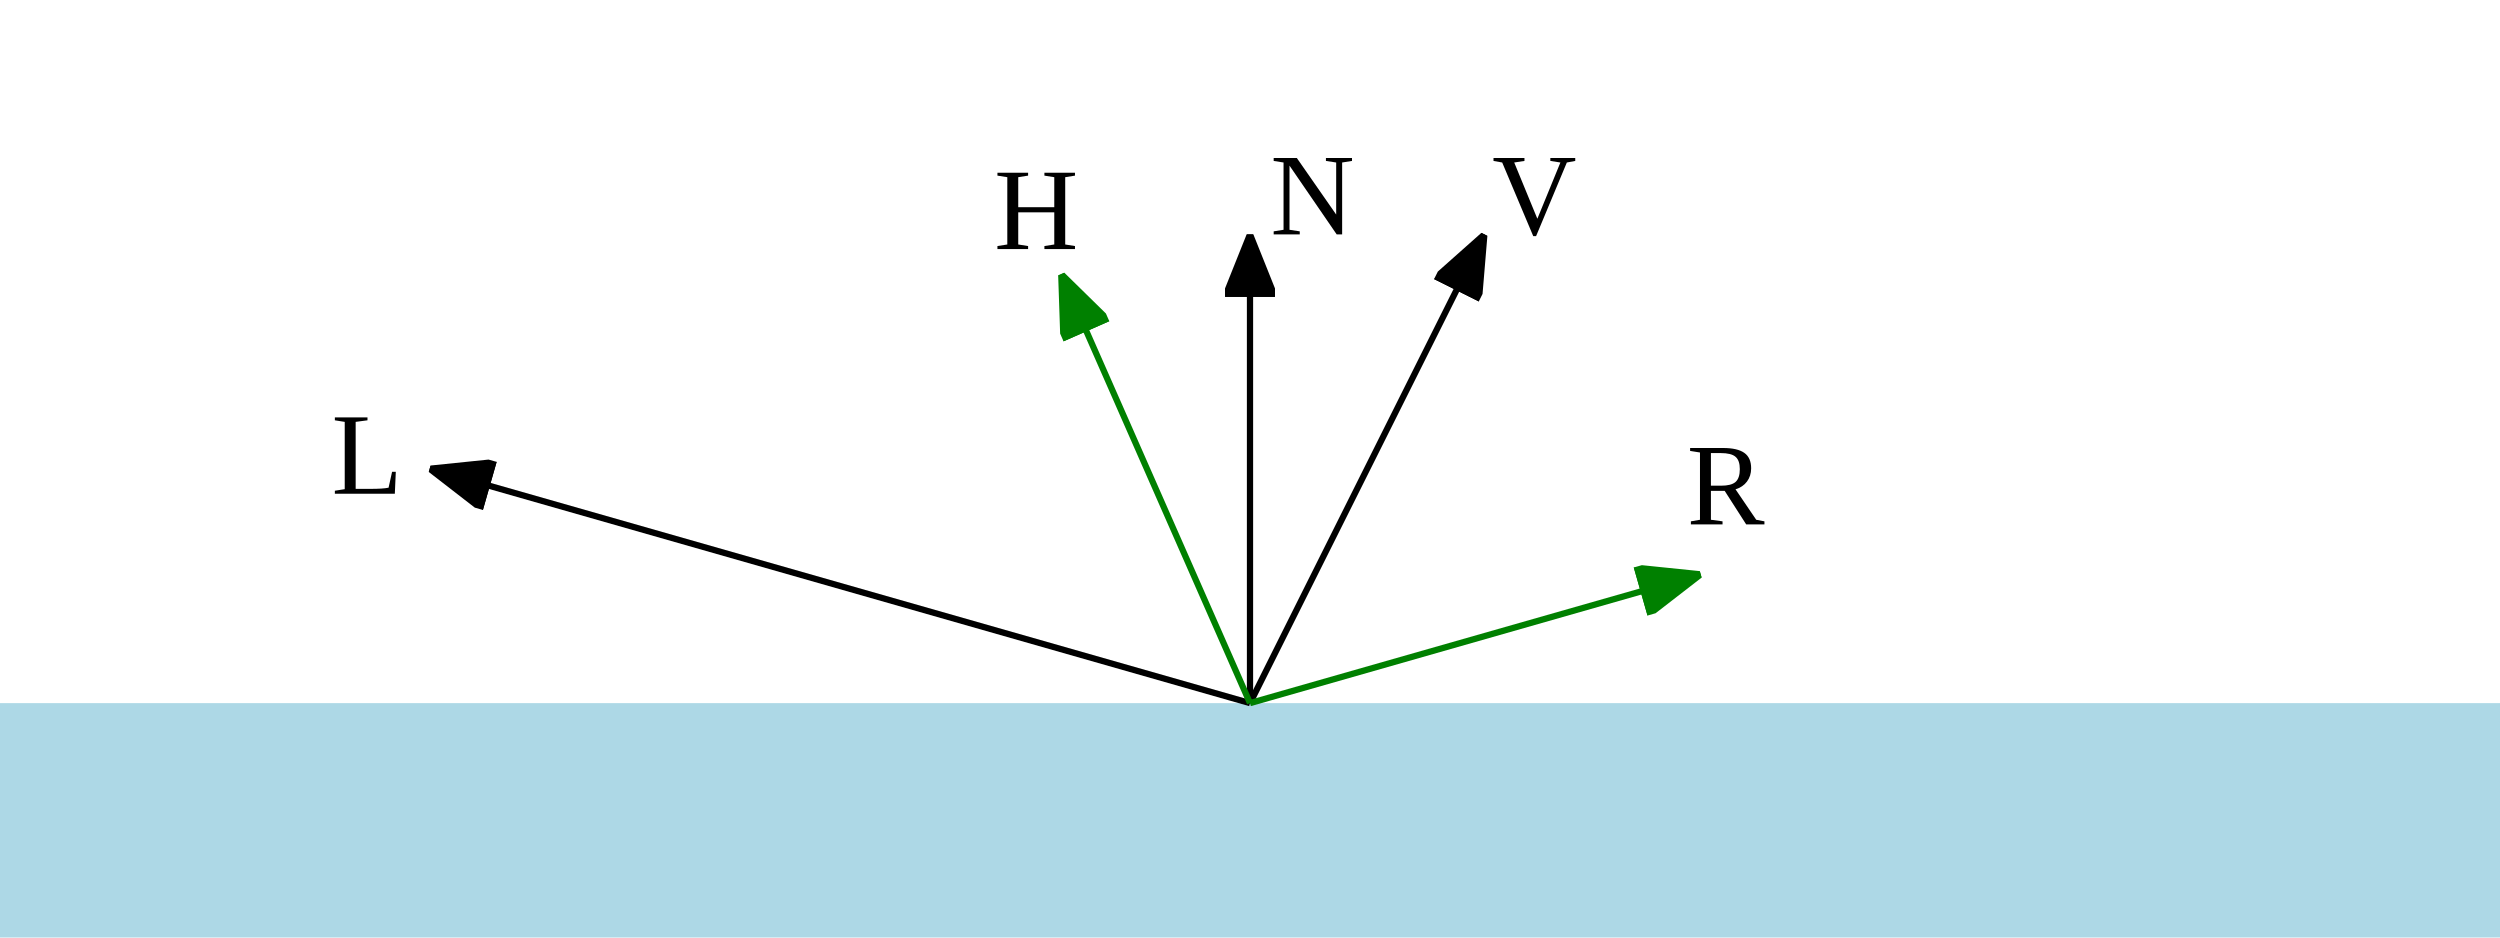
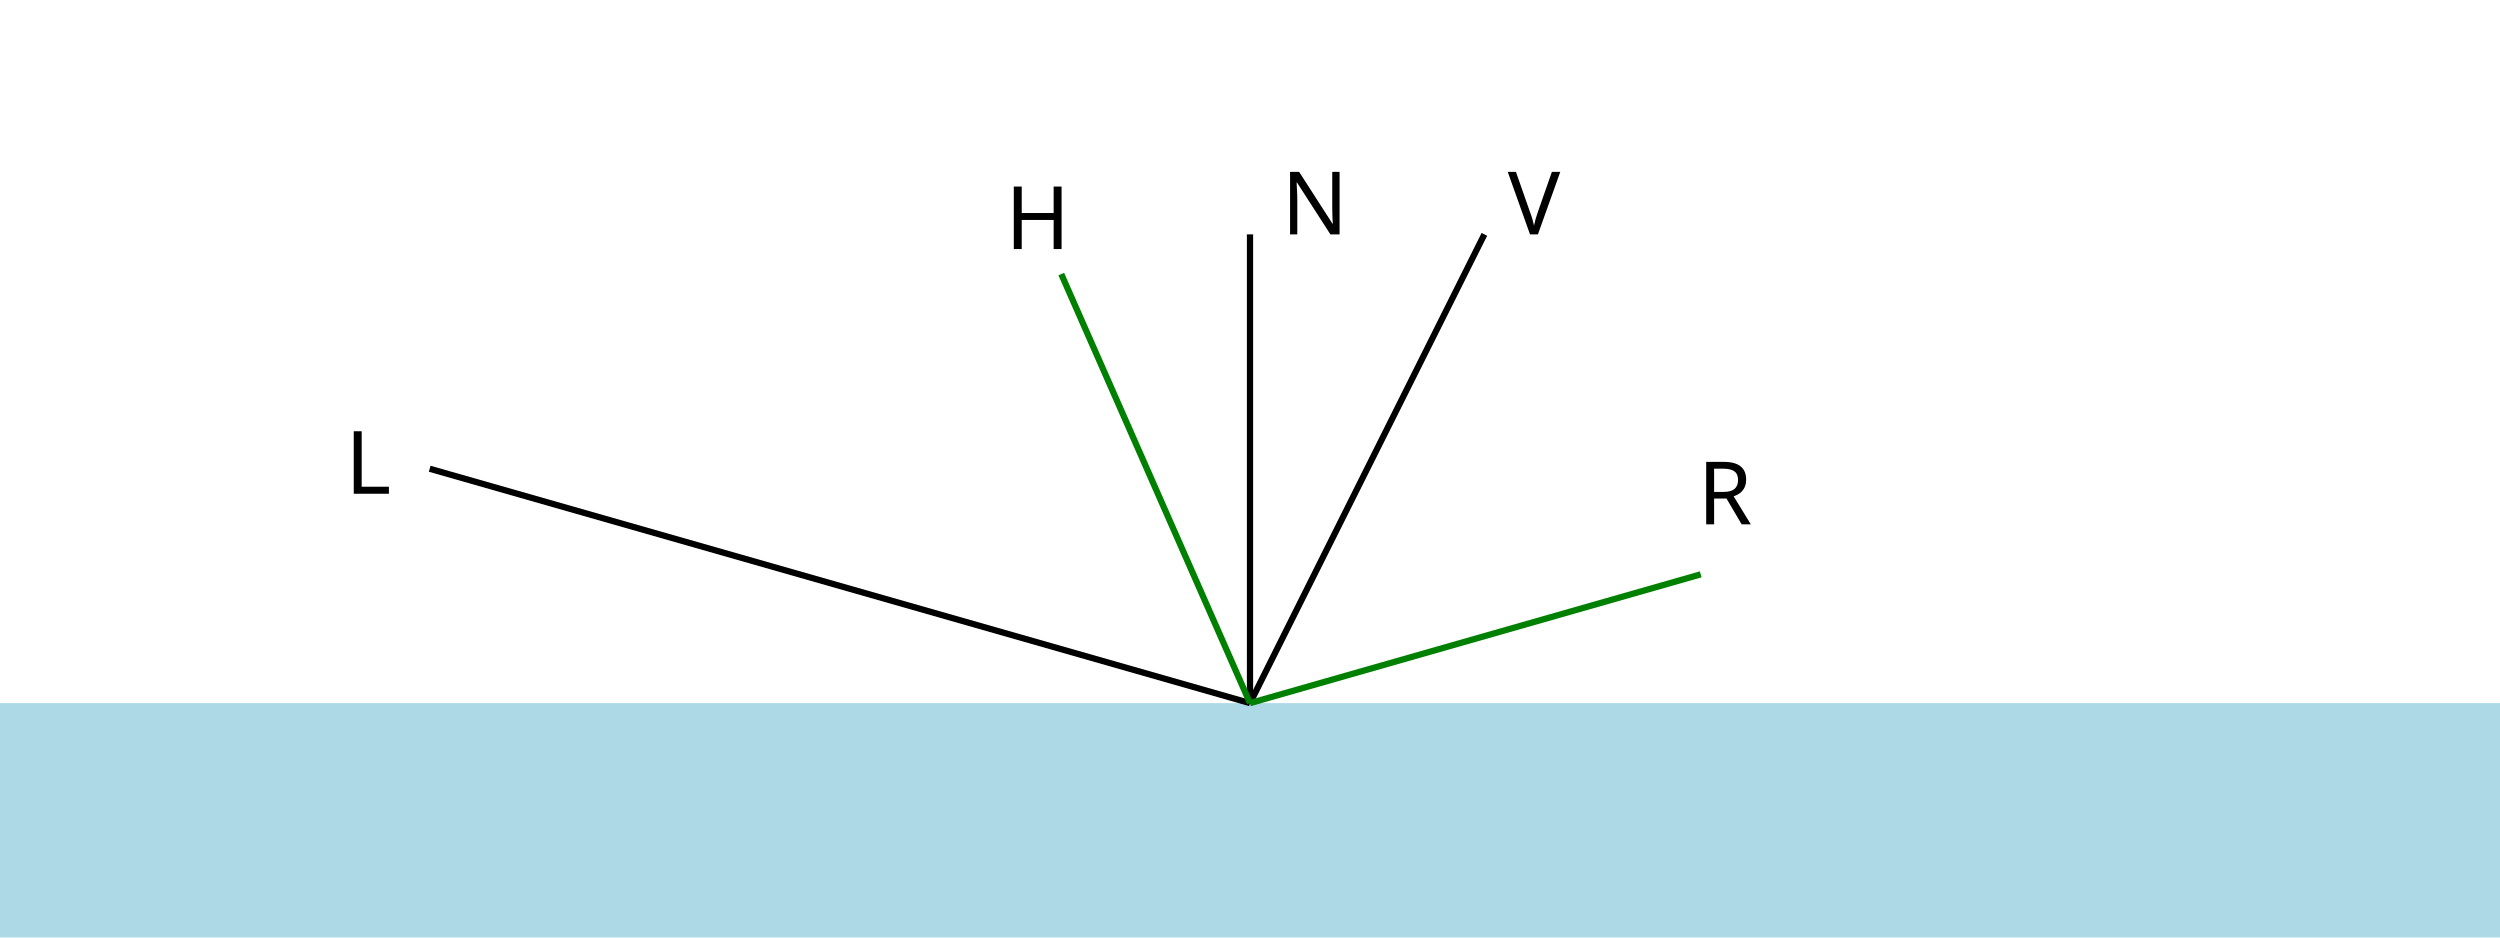
- <svg xmlns="http://www.w3.org/2000/svg" version="1.1" height="150px" width="400px">
-   <style type="text/css">.point
- {
- 	fill: black;
- 	stroke: none;
- }
- 
- .src_arrowhead
- {
- 	fill: black;
- 	stroke: black;
- }
- 
- .dir_arrowhead
- {
- 	fill: green;
- 	stroke: green;
- }
- 
- .normal_direction
- {
- 	marker-end: url(#dir_arrow);
- 	stroke: green;
- 	stroke-width: 1px;
- }
- 
- .label
- {
- 	font-size: 14pt;
- 	stroke: none;
- 	text-anchor: middle;
- 	fill: black;
- }
- 
- .surface
- {
- 	fill: lightblue;
- 	stroke: none;
- }
- 
- .src_direction
- {
- 	marker-end: url(#src_arrow);
- 	stroke: black;
- 	stroke-width: 1px;
- }</style>
-   <defs>
-     <marker markerWidth="10" markerHeight="8" refX="10" refY="4" markerUnits="userSpaceOnUse" orient="auto" id="dir_arrow">
-       <path d="M 10 4 L 0 0 L 0 8 Z" class="dir_arrowhead" />
-     </marker>
-     <marker markerWidth="10" markerHeight="8" refX="10" refY="4" markerUnits="userSpaceOnUse" orient="auto" id="src_arrow">
-       <path d="M 10 4 L 0 0 L 0 8 Z" class="src_arrowhead" />
-     </marker>
-   </defs>
-   <rect y="112.5" x="0" height="37.5" width="400" class="surface" />
-   <line x2="200" y2="37.5" y1="112.5" x1="200" class="src_direction" />
-   <line x2="68.75" y2="75" y1="112.5" x1="200" class="src_direction" />
-   <line x2="237.5" y2="37.5" y1="112.5" x1="200" class="src_direction" />
-   <line x2="272.114" y2="91.896" y1="112.5" x1="200" class="normal_direction" />
-   <line x2="169.8" y2="43.849" y1="112.5" x1="200" class="normal_direction" />
-   <text y="37.5" x="210" class="label">N</text>
-   <text y="79" x="58.75" class="label">L</text>
-   <text y="37.5" x="245.5" class="label">V</text>
-   <text y="83.896" x="276.114" class="label">R</text>
-   <text y="39.849" x="165.8" class="label">H</text>
+ <svg xmlns="http://www.w3.org/2000/svg" width="100%" height="100%" viewBox="0 0 400 150" version="1.1" xml:space="preserve" style="fill-rule:evenodd;clip-rule:evenodd;">
+   <rect x="0" y="112.5" width="400" height="37.5" style="fill:rgb(173,216,230);" />
+   <path d="M200,112.5L200,37.5" style="fill:none;fill-rule:nonzero;stroke:black;stroke-width:1px;" />
+   <path d="M200,112.5L68.75,75" style="fill:none;fill-rule:nonzero;stroke:black;stroke-width:1px;" />
+   <path d="M200,112.5L237.5,37.5" style="fill:none;fill-rule:nonzero;stroke:black;stroke-width:1px;" />
+   <path d="M200,112.5L272.114,91.896" style="fill:none;fill-rule:nonzero;stroke:rgb(0,128,0);stroke-width:1px;" />
+   <path d="M200,112.5L169.8,43.849" style="fill:none;fill-rule:nonzero;stroke:rgb(0,128,0);stroke-width:1px;" />
+   <g transform="matrix(1,0,0,1,210,37.5)">
+     <text x="-4.949px" y="0px" style="font-family:'IBMPlexSans-Regular', 'IBM Plex Sans', sans-serif;font-size:14px;">N</text>
+   </g>
+   <g transform="matrix(1,0,0,1,58.75,79)">
+     <text x="-3.507px" y="0px" style="font-family:'IBMPlexSans-Regular', 'IBM Plex Sans', sans-serif;font-size:14px;">L</text>
+   </g>
+   <g transform="matrix(1,0,0,1,245.5,37.5)">
+     <text x="-4.263px" y="0px" style="font-family:'IBMPlexSans-Regular', 'IBM Plex Sans', sans-serif;font-size:14px;">V</text>
+   </g>
+   <g transform="matrix(1,0,0,1,276.114,83.8959)">
+     <text x="-4.48px" y="0px" style="font-family:'IBMPlexSans-Regular', 'IBM Plex Sans', sans-serif;font-size:14px;">R</text>
+   </g>
+   <g transform="matrix(1,0,0,1,165.8,39.8489)">
+     <text x="-4.949px" y="0px" style="font-family:'IBMPlexSans-Regular', 'IBM Plex Sans', sans-serif;font-size:14px;">H</text>
+   </g>
</svg>
